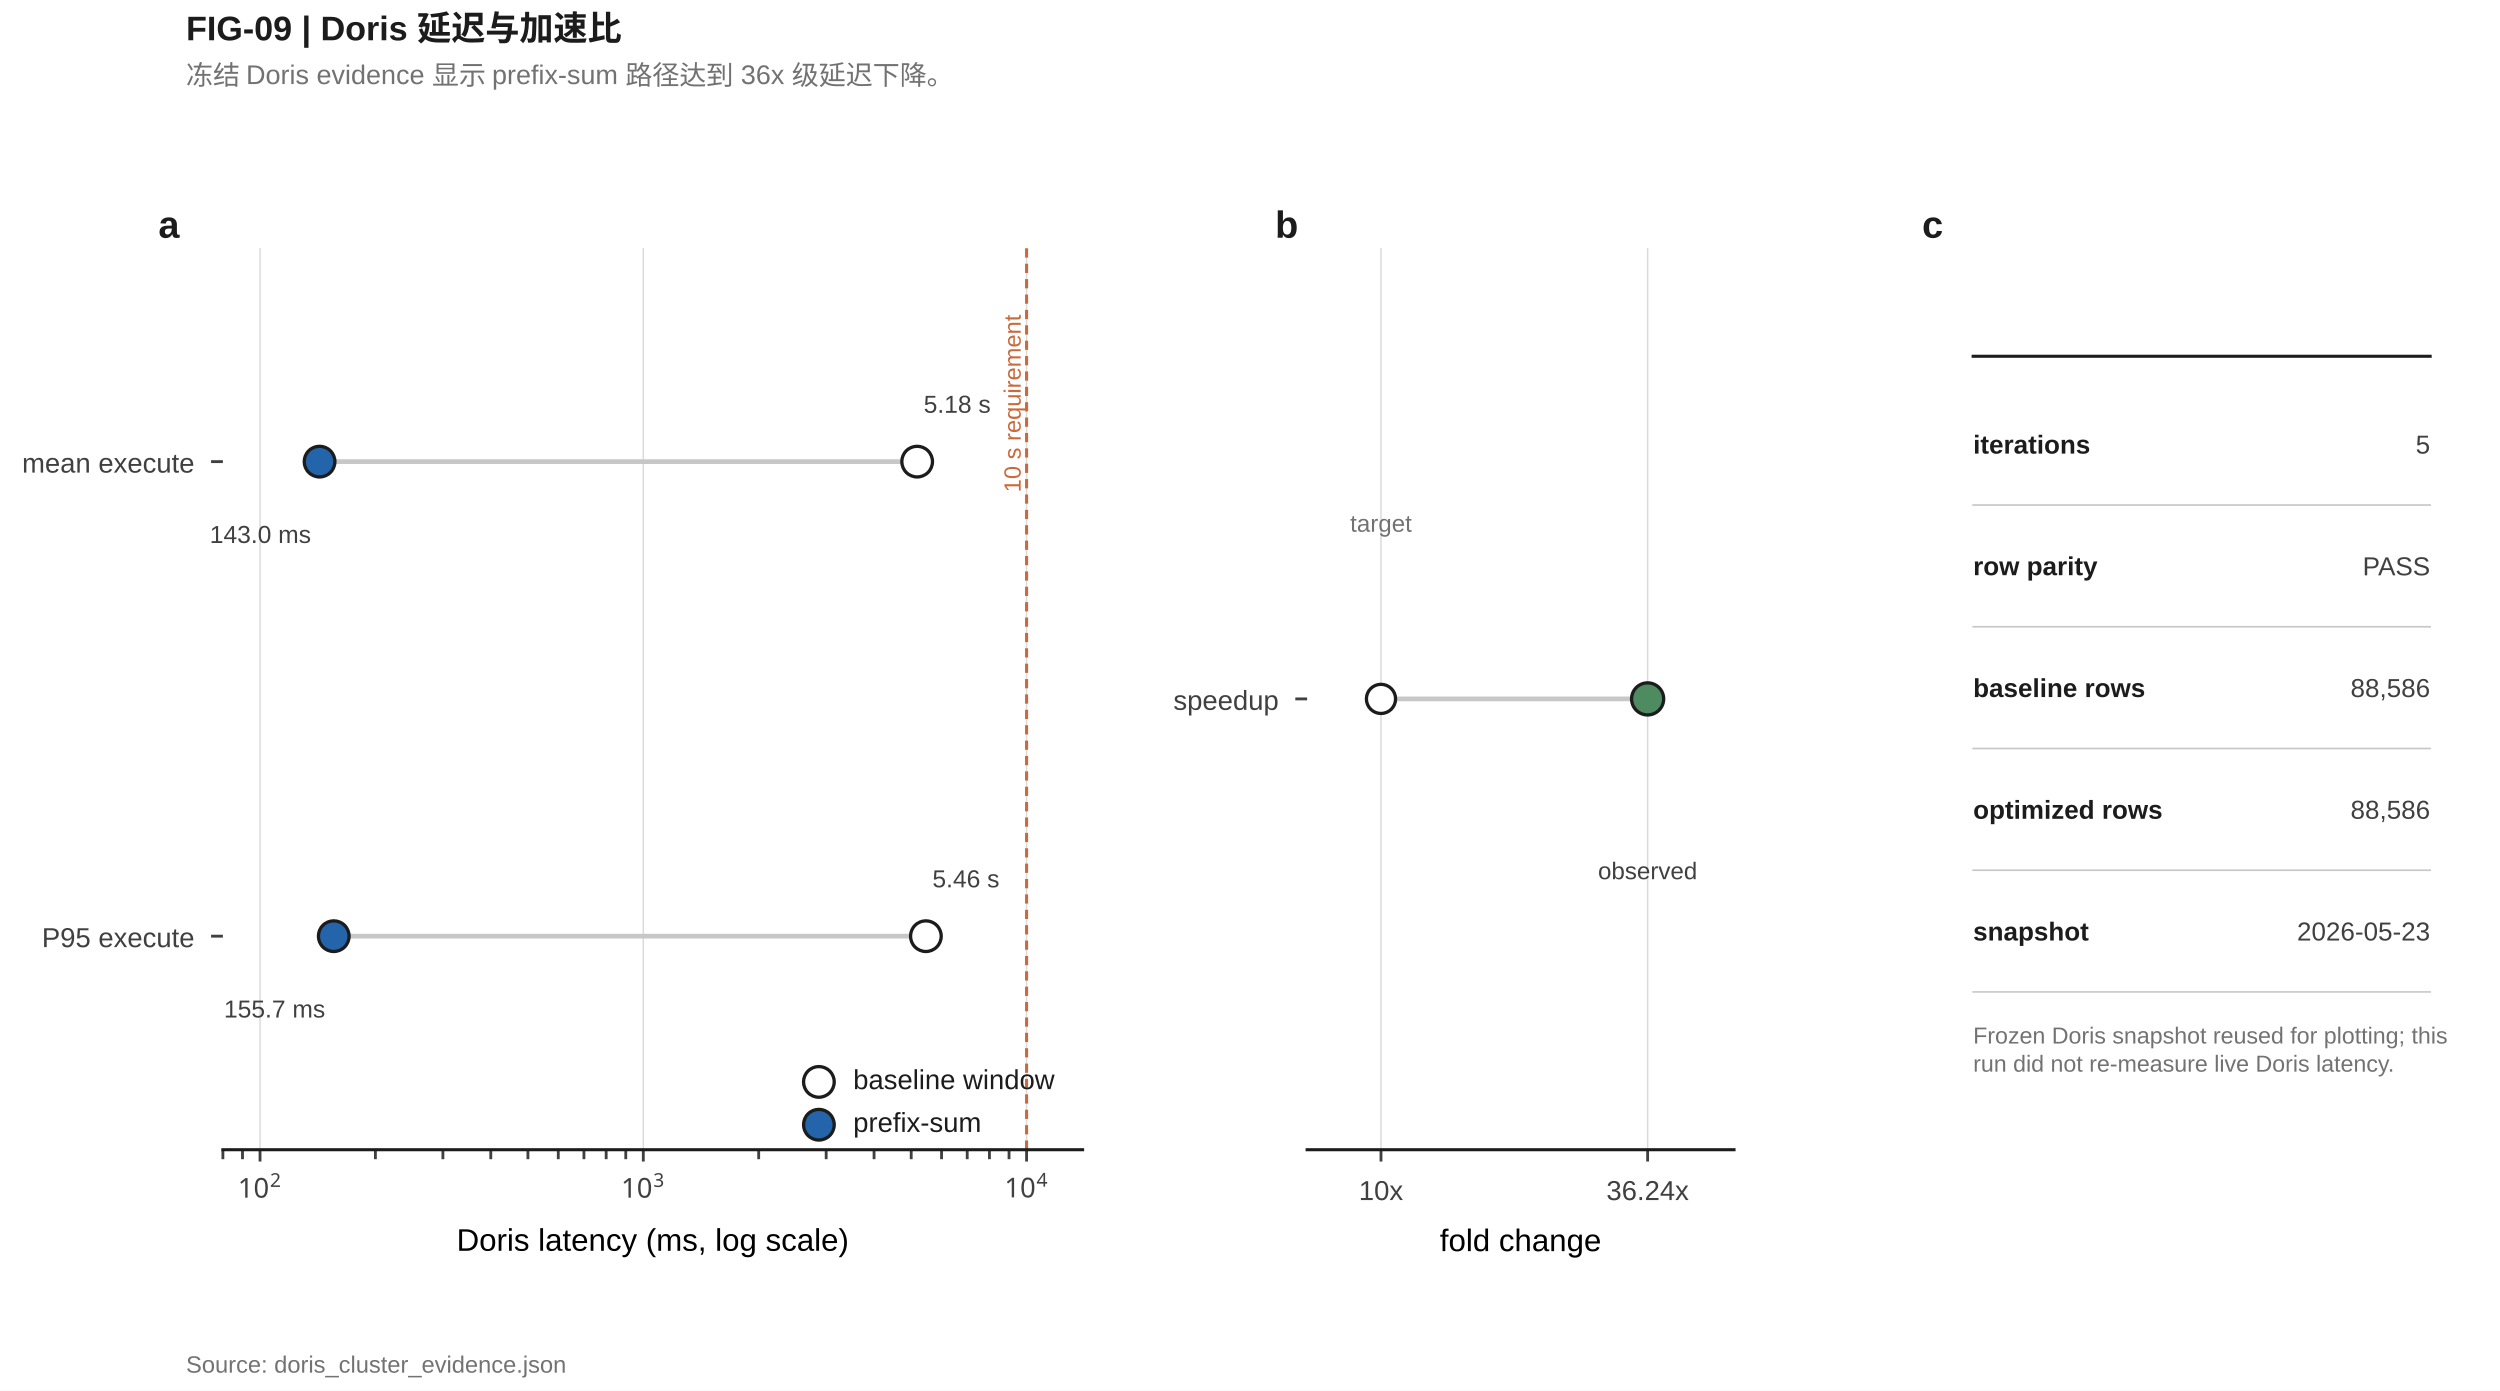
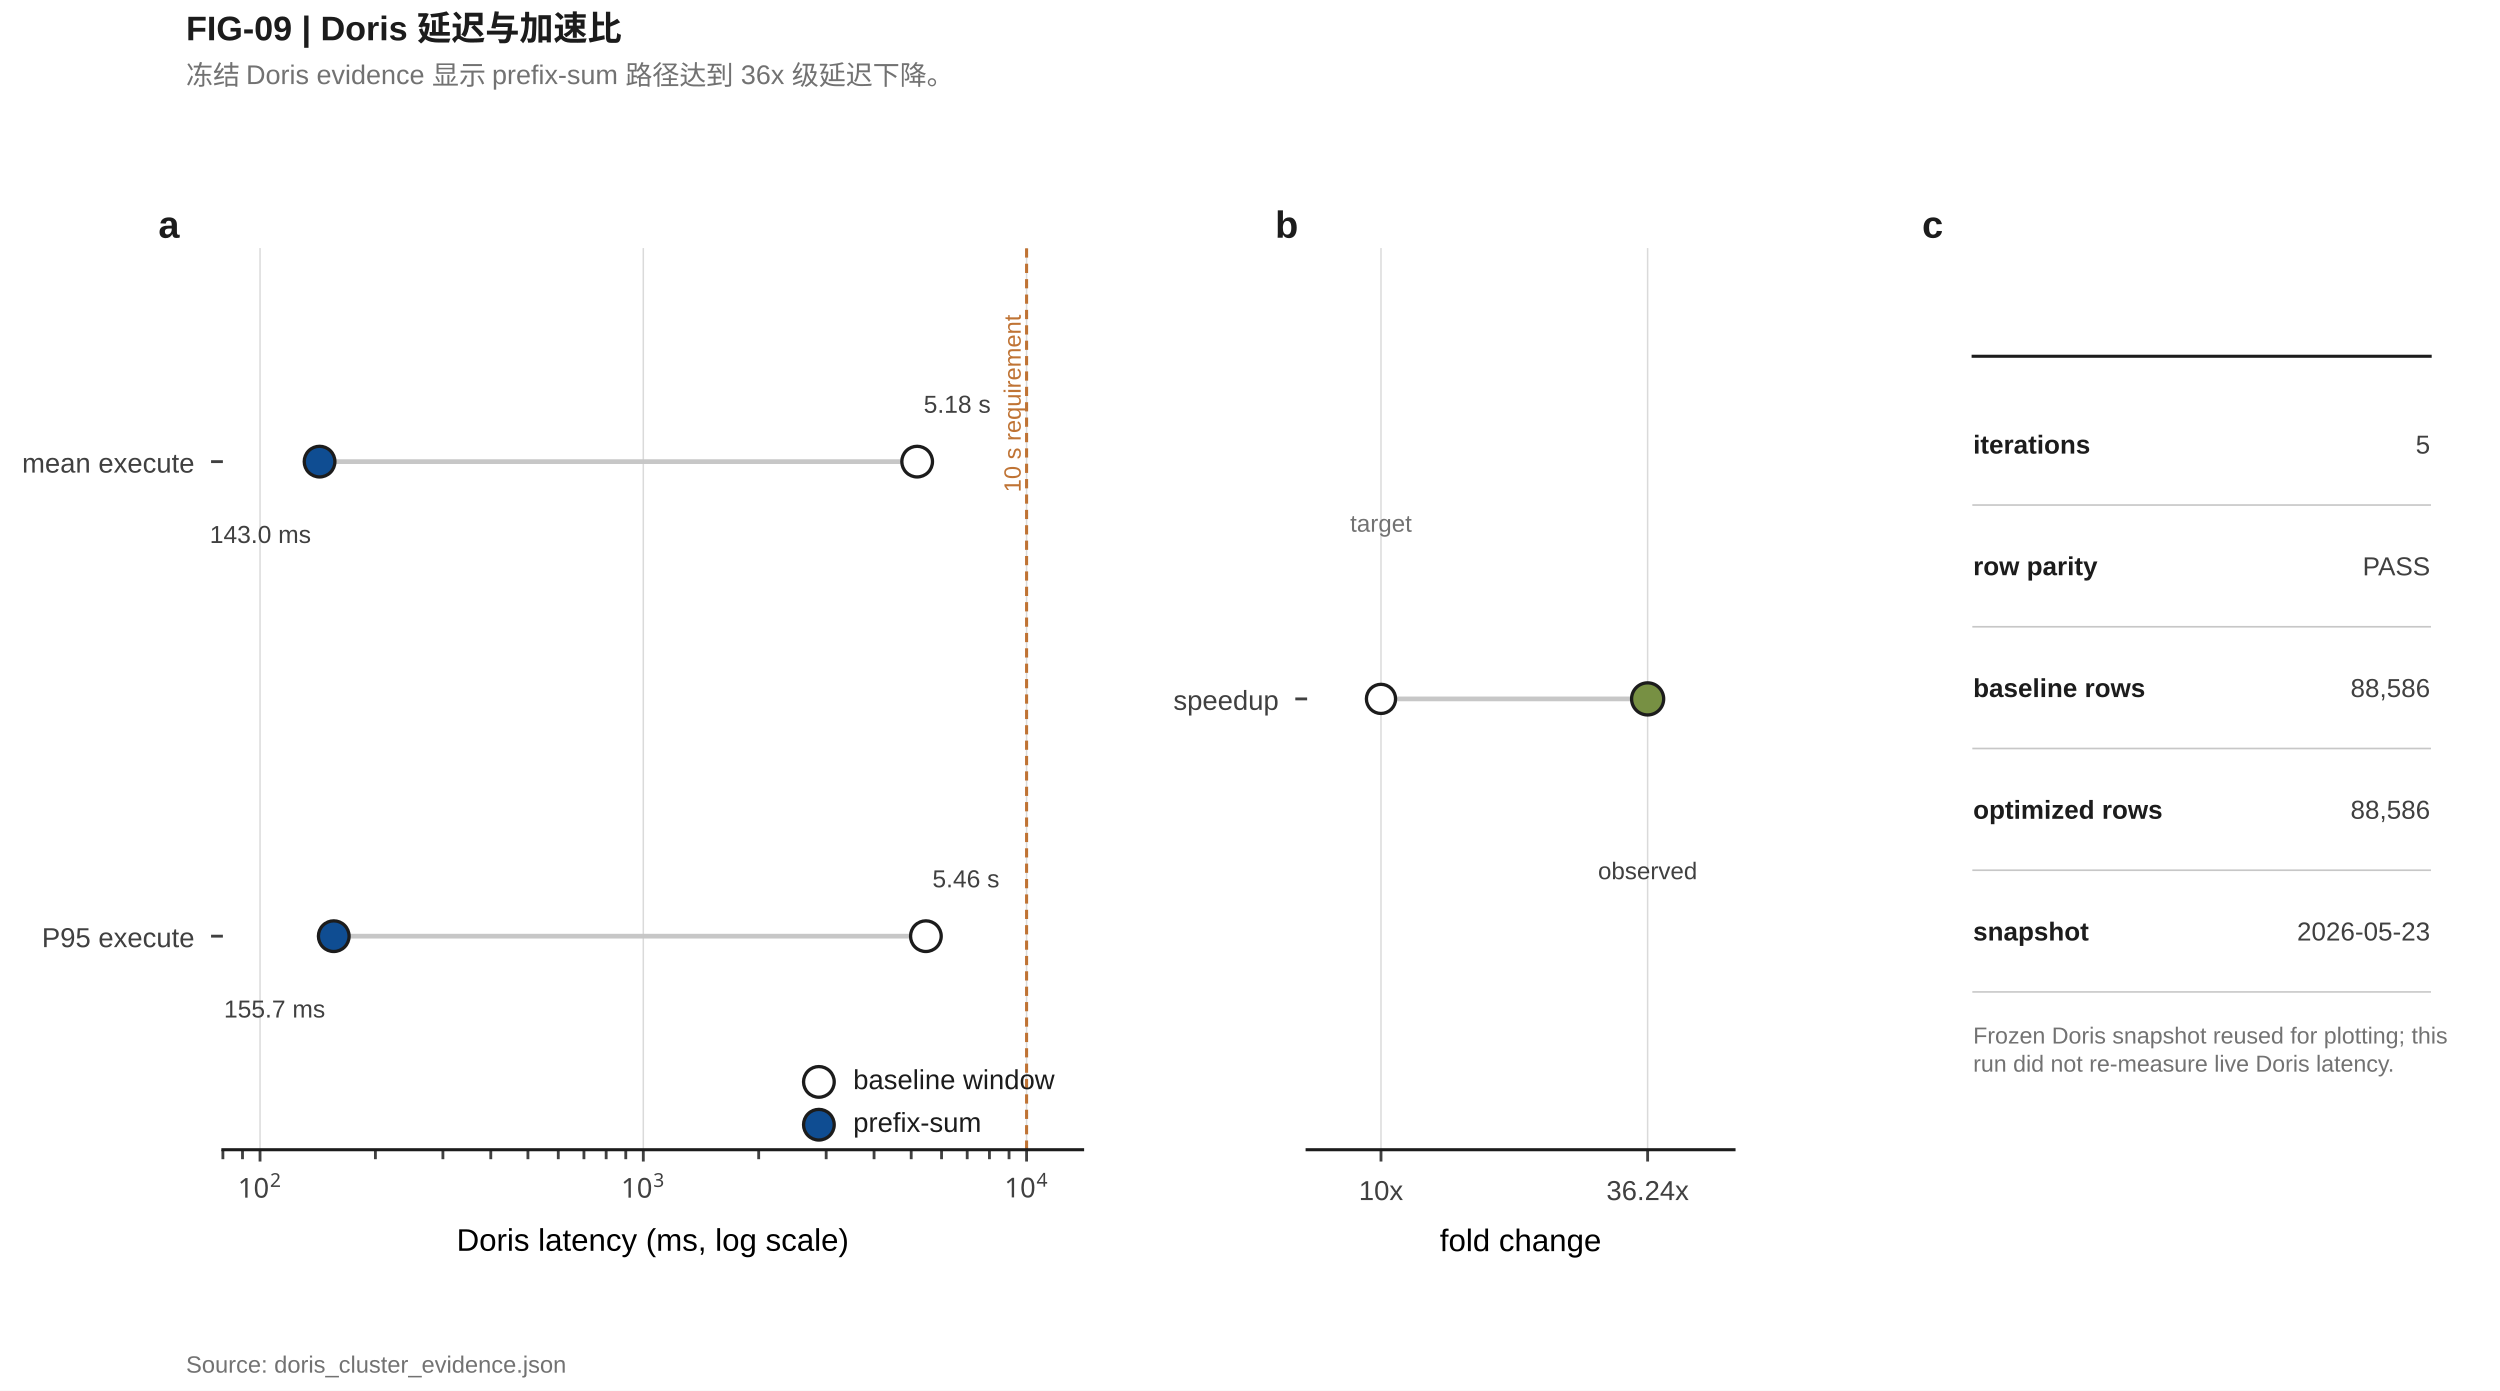
<svg xmlns="http://www.w3.org/2000/svg" xmlns:xlink="http://www.w3.org/1999/xlink" width="528.233pt" height="293.832pt" viewBox="0 0 528.233 293.832" version="1.1">
  <defs>
    <style type="text/css">*{stroke-linejoin: round; stroke-linecap: butt}</style>
  </defs>
  <g id="figure_1">
    <g id="patch_1">
      <path d="M 0 293.832  L 528.233 293.832  L 528.233 0  L 0 0  z " style="fill: #ffffff" />
    </g>
    <g id="axes_1">
      <g id="patch_2">
        <path d="M 47.095 242.928  L 228.743 242.928  L 228.743 52.416  L 47.095 52.416  z " style="fill: #ffffff" />
      </g>
      <g id="LineCollection_1">
-         <path d="M 67.521 97.537  L 193.788 97.537  " clip-path="url(#p67b807b196)" style="fill: none; stroke: #c7c7c7" />
+         <path d="M 67.521 97.537  L 193.788 97.537  " clip-path="url(#p9f4b81f070)" style="fill: none; stroke: #c7c7c7" />
      </g>
      <g id="LineCollection_2">
-         <path d="M 70.519 197.807  L 195.632 197.807  " clip-path="url(#p67b807b196)" style="fill: none; stroke: #c7c7c7" />
+         <path d="M 70.519 197.807  L 195.632 197.807  " clip-path="url(#p9f4b81f070)" style="fill: none; stroke: #c7c7c7" />
      </g>
      <g id="PathCollection_1" />
      <g id="PathCollection_2" />
      <g id="matplotlib.axis_1">
        <g id="xtick_1">
          <g id="line2d_1">
-             <path d="M 54.943 242.928  L 54.943 52.416  " clip-path="url(#p67b807b196)" style="fill: none; stroke: #c7c7c7; stroke-opacity: 0.65; stroke-width: 0.32; stroke-linecap: square" />
+             <path d="M 54.943 242.928  L 54.943 52.416  " clip-path="url(#p9f4b81f070)" style="fill: none; stroke: #c7c7c7; stroke-opacity: 0.65; stroke-width: 0.32; stroke-linecap: square" />
          </g>
          <g id="line2d_2">
            <defs>
-               <path id="m8172e6f075" d="M 0 0  L 0 2.5  " style="stroke: #404040; stroke-width: 0.6" />
+               <path id="m5d8027f5f6" d="M 0 0  L 0 2.5  " style="stroke: #404040; stroke-width: 0.6" />
            </defs>
            <g>
-               <use xlink:href="#m8172e6f075" x="54.943" y="242.928" style="fill: #404040; stroke: #404040; stroke-width: 0.6" />
+               <use xlink:href="#m5d8027f5f6" x="54.943" y="242.928" style="fill: #404040; stroke: #404040; stroke-width: 0.6" />
            </g>
          </g>
          <g id="text_1">
            <g style="fill: #404040" transform="translate(50.24547 253.5644)">
              <text>
                <tspan style="font: 5.8px 'Microsoft YaHei'" x="0 3.372" y="-0.509">10</tspan>
                <tspan style="font: 4.06px 'Microsoft YaHei'" x="6.8" y="-2.773">2</tspan>
              </text>
            </g>
          </g>
        </g>
        <g id="xtick_2">
          <g id="line2d_3">
-             <path d="M 135.926 242.928  L 135.926 52.416  " clip-path="url(#p67b807b196)" style="fill: none; stroke: #c7c7c7; stroke-opacity: 0.65; stroke-width: 0.32; stroke-linecap: square" />
+             <path d="M 135.926 242.928  L 135.926 52.416  " clip-path="url(#p9f4b81f070)" style="fill: none; stroke: #c7c7c7; stroke-opacity: 0.65; stroke-width: 0.32; stroke-linecap: square" />
          </g>
          <g id="line2d_4">
            <g>
-               <use xlink:href="#m8172e6f075" x="135.926" y="242.928" style="fill: #404040; stroke: #404040; stroke-width: 0.6" />
+               <use xlink:href="#m5d8027f5f6" x="135.926" y="242.928" style="fill: #404040; stroke: #404040; stroke-width: 0.6" />
            </g>
          </g>
          <g id="text_2">
            <g style="fill: #404040" transform="translate(131.2281 253.5644)">
              <text>
                <tspan style="font: 5.8px 'Microsoft YaHei'" x="0 3.372" y="-0.509">10</tspan>
                <tspan style="font: 4.06px 'Microsoft YaHei'" x="6.8" y="-2.773">3</tspan>
              </text>
            </g>
          </g>
        </g>
        <g id="xtick_3">
          <g id="line2d_5">
-             <path d="M 216.909 242.928  L 216.909 52.416  " clip-path="url(#p67b807b196)" style="fill: none; stroke: #c7c7c7; stroke-opacity: 0.65; stroke-width: 0.32; stroke-linecap: square" />
+             <path d="M 216.909 242.928  L 216.909 52.416  " clip-path="url(#p9f4b81f070)" style="fill: none; stroke: #c7c7c7; stroke-opacity: 0.65; stroke-width: 0.32; stroke-linecap: square" />
          </g>
          <g id="line2d_6">
            <g>
-               <use xlink:href="#m8172e6f075" x="216.909" y="242.928" style="fill: #404040; stroke: #404040; stroke-width: 0.6" />
+               <use xlink:href="#m5d8027f5f6" x="216.909" y="242.928" style="fill: #404040; stroke: #404040; stroke-width: 0.6" />
            </g>
          </g>
          <g id="text_3">
            <g style="fill: #404040" transform="translate(212.2108 253.5644)">
              <text>
                <tspan style="font: 5.8px 'Microsoft YaHei'" x="0 3.372" y="-0.564">10</tspan>
                <tspan style="font: 4.06px 'Microsoft YaHei'" x="6.8" y="-2.828">4</tspan>
              </text>
            </g>
          </g>
        </g>
        <g id="xtick_4">
          <g id="line2d_7">
            <defs>
-               <path id="m4896b3c592" d="M 0 0  L 0 2  " style="stroke: #404040; stroke-width: 0.6" />
+               <path id="m549299ffe9" d="M 0 0  L 0 2  " style="stroke: #404040; stroke-width: 0.6" />
            </defs>
            <g>
-               <use xlink:href="#m4896b3c592" x="47.095" y="242.928" style="fill: #404040; stroke: #404040; stroke-width: 0.6" />
+               <use xlink:href="#m549299ffe9" x="47.095" y="242.928" style="fill: #404040; stroke: #404040; stroke-width: 0.6" />
            </g>
          </g>
        </g>
        <g id="xtick_5">
          <g id="line2d_8">
            <g>
-               <use xlink:href="#m4896b3c592" x="51.238" y="242.928" style="fill: #404040; stroke: #404040; stroke-width: 0.6" />
+               <use xlink:href="#m549299ffe9" x="51.238" y="242.928" style="fill: #404040; stroke: #404040; stroke-width: 0.6" />
            </g>
          </g>
        </g>
        <g id="xtick_6">
          <g id="line2d_9">
            <g>
-               <use xlink:href="#m4896b3c592" x="79.322" y="242.928" style="fill: #404040; stroke: #404040; stroke-width: 0.6" />
+               <use xlink:href="#m549299ffe9" x="79.322" y="242.928" style="fill: #404040; stroke: #404040; stroke-width: 0.6" />
            </g>
          </g>
        </g>
        <g id="xtick_7">
          <g id="line2d_10">
            <g>
-               <use xlink:href="#m4896b3c592" x="93.582" y="242.928" style="fill: #404040; stroke: #404040; stroke-width: 0.6" />
+               <use xlink:href="#m549299ffe9" x="93.582" y="242.928" style="fill: #404040; stroke: #404040; stroke-width: 0.6" />
            </g>
          </g>
        </g>
        <g id="xtick_8">
          <g id="line2d_11">
            <g>
-               <use xlink:href="#m4896b3c592" x="103.7" y="242.928" style="fill: #404040; stroke: #404040; stroke-width: 0.6" />
+               <use xlink:href="#m549299ffe9" x="103.7" y="242.928" style="fill: #404040; stroke: #404040; stroke-width: 0.6" />
            </g>
          </g>
        </g>
        <g id="xtick_9">
          <g id="line2d_12">
            <g>
-               <use xlink:href="#m4896b3c592" x="111.548" y="242.928" style="fill: #404040; stroke: #404040; stroke-width: 0.6" />
+               <use xlink:href="#m549299ffe9" x="111.548" y="242.928" style="fill: #404040; stroke: #404040; stroke-width: 0.6" />
            </g>
          </g>
        </g>
        <g id="xtick_10">
          <g id="line2d_13">
            <g>
-               <use xlink:href="#m4896b3c592" x="117.96" y="242.928" style="fill: #404040; stroke: #404040; stroke-width: 0.6" />
+               <use xlink:href="#m549299ffe9" x="117.96" y="242.928" style="fill: #404040; stroke: #404040; stroke-width: 0.6" />
            </g>
          </g>
        </g>
        <g id="xtick_11">
          <g id="line2d_14">
            <g>
-               <use xlink:href="#m4896b3c592" x="123.382" y="242.928" style="fill: #404040; stroke: #404040; stroke-width: 0.6" />
+               <use xlink:href="#m549299ffe9" x="123.382" y="242.928" style="fill: #404040; stroke: #404040; stroke-width: 0.6" />
            </g>
          </g>
        </g>
        <g id="xtick_12">
          <g id="line2d_15">
            <g>
-               <use xlink:href="#m4896b3c592" x="128.078" y="242.928" style="fill: #404040; stroke: #404040; stroke-width: 0.6" />
+               <use xlink:href="#m549299ffe9" x="128.078" y="242.928" style="fill: #404040; stroke: #404040; stroke-width: 0.6" />
            </g>
          </g>
        </g>
        <g id="xtick_13">
          <g id="line2d_16">
            <g>
-               <use xlink:href="#m4896b3c592" x="132.221" y="242.928" style="fill: #404040; stroke: #404040; stroke-width: 0.6" />
+               <use xlink:href="#m549299ffe9" x="132.221" y="242.928" style="fill: #404040; stroke: #404040; stroke-width: 0.6" />
            </g>
          </g>
        </g>
        <g id="xtick_14">
          <g id="line2d_17">
            <g>
-               <use xlink:href="#m4896b3c592" x="160.304" y="242.928" style="fill: #404040; stroke: #404040; stroke-width: 0.6" />
+               <use xlink:href="#m549299ffe9" x="160.304" y="242.928" style="fill: #404040; stroke: #404040; stroke-width: 0.6" />
            </g>
          </g>
        </g>
        <g id="xtick_15">
          <g id="line2d_18">
            <g>
-               <use xlink:href="#m4896b3c592" x="174.565" y="242.928" style="fill: #404040; stroke: #404040; stroke-width: 0.6" />
+               <use xlink:href="#m549299ffe9" x="174.565" y="242.928" style="fill: #404040; stroke: #404040; stroke-width: 0.6" />
            </g>
          </g>
        </g>
        <g id="xtick_16">
          <g id="line2d_19">
            <g>
-               <use xlink:href="#m4896b3c592" x="184.683" y="242.928" style="fill: #404040; stroke: #404040; stroke-width: 0.6" />
+               <use xlink:href="#m549299ffe9" x="184.683" y="242.928" style="fill: #404040; stroke: #404040; stroke-width: 0.6" />
            </g>
          </g>
        </g>
        <g id="xtick_17">
          <g id="line2d_20">
            <g>
-               <use xlink:href="#m4896b3c592" x="192.531" y="242.928" style="fill: #404040; stroke: #404040; stroke-width: 0.6" />
+               <use xlink:href="#m549299ffe9" x="192.531" y="242.928" style="fill: #404040; stroke: #404040; stroke-width: 0.6" />
            </g>
          </g>
        </g>
        <g id="xtick_18">
          <g id="line2d_21">
            <g>
-               <use xlink:href="#m4896b3c592" x="198.943" y="242.928" style="fill: #404040; stroke: #404040; stroke-width: 0.6" />
+               <use xlink:href="#m549299ffe9" x="198.943" y="242.928" style="fill: #404040; stroke: #404040; stroke-width: 0.6" />
            </g>
          </g>
        </g>
        <g id="xtick_19">
          <g id="line2d_22">
            <g>
-               <use xlink:href="#m4896b3c592" x="204.364" y="242.928" style="fill: #404040; stroke: #404040; stroke-width: 0.6" />
+               <use xlink:href="#m549299ffe9" x="204.364" y="242.928" style="fill: #404040; stroke: #404040; stroke-width: 0.6" />
            </g>
          </g>
        </g>
        <g id="xtick_20">
          <g id="line2d_23">
            <g>
-               <use xlink:href="#m4896b3c592" x="209.061" y="242.928" style="fill: #404040; stroke: #404040; stroke-width: 0.6" />
+               <use xlink:href="#m549299ffe9" x="209.061" y="242.928" style="fill: #404040; stroke: #404040; stroke-width: 0.6" />
            </g>
          </g>
        </g>
        <g id="xtick_21">
          <g id="line2d_24">
            <g>
-               <use xlink:href="#m4896b3c592" x="213.203" y="242.928" style="fill: #404040; stroke: #404040; stroke-width: 0.6" />
+               <use xlink:href="#m549299ffe9" x="213.203" y="242.928" style="fill: #404040; stroke: #404040; stroke-width: 0.6" />
            </g>
          </g>
        </g>
        <g id="text_4">
          <text style="font: 6.6px 'Microsoft YaHei', 'Arial', 'Helvetica', 'DejaVu Sans', 'Liberation Sans', sans-serif; text-anchor: middle" x="137.919" y="264.282" transform="rotate(-0 137.919 264.2821)">Doris latency (ms, log scale)</text>
        </g>
      </g>
      <g id="matplotlib.axis_2">
        <g id="ytick_1">
          <g id="line2d_25">
            <defs>
-               <path id="me44a8dadc5" d="M 0 0  L -2.5 0  " style="stroke: #404040; stroke-width: 0.6" />
+               <path id="m7180a62100" d="M 0 0  L -2.5 0  " style="stroke: #404040; stroke-width: 0.6" />
            </defs>
            <g>
-               <use xlink:href="#me44a8dadc5" x="47.095" y="97.537" style="fill: #404040; stroke: #404040; stroke-width: 0.6" />
+               <use xlink:href="#m7180a62100" x="47.095" y="97.537" style="fill: #404040; stroke: #404040; stroke-width: 0.6" />
            </g>
          </g>
          <g id="text_5">
            <text style="fill: #404040; font: 5.8px 'Microsoft YaHei', 'Arial', 'Helvetica', 'DejaVu Sans', 'Liberation Sans', sans-serif; text-anchor: end" x="41.095" y="99.855" transform="rotate(-0 41.09544 99.85545)">mean execute</text>
          </g>
        </g>
        <g id="ytick_2">
          <g id="line2d_26">
            <g>
-               <use xlink:href="#me44a8dadc5" x="47.095" y="197.807" style="fill: #404040; stroke: #404040; stroke-width: 0.6" />
+               <use xlink:href="#m7180a62100" x="47.095" y="197.807" style="fill: #404040; stroke: #404040; stroke-width: 0.6" />
            </g>
          </g>
          <g id="text_6">
            <text style="fill: #404040; font: 5.8px 'Microsoft YaHei', 'Arial', 'Helvetica', 'DejaVu Sans', 'Liberation Sans', sans-serif; text-anchor: end" x="41.095" y="200.125" transform="rotate(-0 41.09544 200.1249)">P95 execute</text>
          </g>
        </g>
      </g>
      <g id="line2d_27">
-         <path d="M 216.909 242.928  L 216.909 52.416  " clip-path="url(#p67b807b196)" style="fill: none; stroke-dasharray: 1.95,1.3; stroke-dashoffset: 0; stroke: #c96a3c; stroke-width: 0.65" />
+         <path d="M 216.909 242.928  L 216.909 52.416  " clip-path="url(#p9f4b81f070)" style="fill: none; stroke-dasharray: 1.95,1.3; stroke-dashoffset: 0; stroke: #bf7334; stroke-width: 0.65" />
      </g>
      <g id="patch_3">
        <path d="M 47.095 242.928  L 228.743 242.928  " style="fill: none; stroke: #1c1c1c; stroke-width: 0.65; stroke-linejoin: miter; stroke-linecap: square" />
      </g>
      <g id="text_7">
        <text style="fill: #1c1c1c; font: 700 8px 'Microsoft YaHei', 'Arial', 'Helvetica', 'DejaVu Sans', 'Liberation Sans', sans-serif; text-anchor: start" x="33.472" y="50.238" transform="rotate(-0 33.4719 50.23796)">a</text>
      </g>
      <g id="PathCollection_3">
        <defs>
-           <path id="mc92595ddaa" d="M 0 3.24  C 0.859 3.24 1.684 2.899 2.291 2.291  C 2.899 1.684 3.24 0.859 3.24 0  C 3.24 -0.859 2.899 -1.684 2.291 -2.291  C 1.684 -2.899 0.859 -3.24 0 -3.24  C -0.859 -3.24 -1.684 -2.899 -2.291 -2.291  C -2.899 -1.684 -3.24 -0.859 -3.24 0  C -3.24 0.859 -2.899 1.684 -2.291 2.291  C -1.684 2.899 -0.859 3.24 0 3.24  z " style="stroke: #1c1c1c; stroke-width: 0.7" />
+           <path id="mc931a7b023" d="M 0 3.24  C 0.859 3.24 1.684 2.899 2.291 2.291  C 2.899 1.684 3.24 0.859 3.24 0  C 3.24 -0.859 2.899 -1.684 2.291 -2.291  C 1.684 -2.899 0.859 -3.24 0 -3.24  C -0.859 -3.24 -1.684 -2.899 -2.291 -2.291  C -2.899 -1.684 -3.24 -0.859 -3.24 0  C -3.24 0.859 -2.899 1.684 -2.291 2.291  C -1.684 2.899 -0.859 3.24 0 3.24  z " style="stroke: #1c1c1c; stroke-width: 0.7" />
        </defs>
-         <g clip-path="url(#p67b807b196)">
-           <use xlink:href="#mc92595ddaa" x="193.788" y="97.537" style="fill: #ffffff; stroke: #1c1c1c; stroke-width: 0.7" />
+         <g clip-path="url(#p9f4b81f070)">
+           <use xlink:href="#mc931a7b023" x="193.788" y="97.537" style="fill: #ffffff; stroke: #1c1c1c; stroke-width: 0.7" />
        </g>
      </g>
      <g id="PathCollection_4">
        <defs>
-           <path id="m713b544777" d="M 0 3.24  C 0.859 3.24 1.684 2.899 2.291 2.291  C 2.899 1.684 3.24 0.859 3.24 0  C 3.24 -0.859 2.899 -1.684 2.291 -2.291  C 1.684 -2.899 0.859 -3.24 0 -3.24  C -0.859 -3.24 -1.684 -2.899 -2.291 -2.291  C -2.899 -1.684 -3.24 -0.859 -3.24 0  C -3.24 0.859 -2.899 1.684 -2.291 2.291  C -1.684 2.899 -0.859 3.24 0 3.24  z " style="stroke: #1c1c1c; stroke-width: 0.7" />
+           <path id="m4e7344d637" d="M 0 3.24  C 0.859 3.24 1.684 2.899 2.291 2.291  C 2.899 1.684 3.24 0.859 3.24 0  C 3.24 -0.859 2.899 -1.684 2.291 -2.291  C 1.684 -2.899 0.859 -3.24 0 -3.24  C -0.859 -3.24 -1.684 -2.899 -2.291 -2.291  C -2.899 -1.684 -3.24 -0.859 -3.24 0  C -3.24 0.859 -2.899 1.684 -2.291 2.291  C -1.684 2.899 -0.859 3.24 0 3.24  z " style="stroke: #1c1c1c; stroke-width: 0.7" />
        </defs>
-         <g clip-path="url(#p67b807b196)">
-           <use xlink:href="#m713b544777" x="67.521" y="97.537" style="fill: #2364aa; stroke: #1c1c1c; stroke-width: 0.7" />
+         <g clip-path="url(#p9f4b81f070)">
+           <use xlink:href="#m4e7344d637" x="67.521" y="97.537" style="fill: #0f4d92; stroke: #1c1c1c; stroke-width: 0.7" />
        </g>
      </g>
      <g id="text_8">
        <text style="fill: #404040; font: 5.2px 'Microsoft YaHei', 'Arial', 'Helvetica', 'DejaVu Sans', 'Liberation Sans', sans-serif; text-anchor: start" x="195.168" y="87.22" transform="rotate(-0 195.1677 87.22032)">5.18 s</text>
      </g>
      <g id="text_9">
        <text style="fill: #404040; font: 5.2px 'Microsoft YaHei', 'Arial', 'Helvetica', 'DejaVu Sans', 'Liberation Sans', sans-serif; text-anchor: end" x="65.717" y="114.729" transform="rotate(-0 65.71728 114.729)">143.0 ms</text>
      </g>
      <g id="PathCollection_5">
-         <g clip-path="url(#p67b807b196)">
-           <use xlink:href="#mc92595ddaa" x="195.632" y="197.807" style="fill: #ffffff; stroke: #1c1c1c; stroke-width: 0.7" />
+         <g clip-path="url(#p9f4b81f070)">
+           <use xlink:href="#mc931a7b023" x="195.632" y="197.807" style="fill: #ffffff; stroke: #1c1c1c; stroke-width: 0.7" />
        </g>
      </g>
      <g id="PathCollection_6">
-         <g clip-path="url(#p67b807b196)">
-           <use xlink:href="#m713b544777" x="70.519" y="197.807" style="fill: #2364aa; stroke: #1c1c1c; stroke-width: 0.7" />
+         <g clip-path="url(#p9f4b81f070)">
+           <use xlink:href="#m4e7344d637" x="70.519" y="197.807" style="fill: #0f4d92; stroke: #1c1c1c; stroke-width: 0.7" />
        </g>
      </g>
      <g id="text_10">
        <text style="fill: #404040; font: 5.2px 'Microsoft YaHei', 'Arial', 'Helvetica', 'DejaVu Sans', 'Liberation Sans', sans-serif; text-anchor: start" x="197.012" y="187.49" transform="rotate(-0 197.0119 187.4898)">5.46 s</text>
      </g>
      <g id="text_11">
        <text style="fill: #404040; font: 5.2px 'Microsoft YaHei', 'Arial', 'Helvetica', 'DejaVu Sans', 'Liberation Sans', sans-serif; text-anchor: end" x="68.715" y="214.999" transform="rotate(-0 68.71503 214.9985)">155.7 ms</text>
      </g>
      <g id="text_12">
-         <text style="fill: #c96a3c; font: 5px 'Microsoft YaHei', 'Arial', 'Helvetica', 'DejaVu Sans', 'Liberation Sans', sans-serif" transform="translate(215.6658 104.0144) rotate(-90)">10 s requirement</text>
+         <text style="fill: #bf7334; font: 5px 'Microsoft YaHei', 'Arial', 'Helvetica', 'DejaVu Sans', 'Liberation Sans', sans-serif" transform="translate(215.6658 104.0144) rotate(-90)">10 s requirement</text>
      </g>
      <g id="legend_1">
        <g id="PathCollection_7">
          <g>
-             <use xlink:href="#mc92595ddaa" x="173.024" y="228.597" style="fill: #ffffff; stroke: #1c1c1c; stroke-width: 0.7" />
+             <use xlink:href="#mc931a7b023" x="173.024" y="228.597" style="fill: #ffffff; stroke: #1c1c1c; stroke-width: 0.7" />
          </g>
        </g>
        <g id="text_13">
          <text style="fill: #1c1c1c; font: 5.8px 'Microsoft YaHei', 'Arial', 'Helvetica', 'DejaVu Sans', 'Liberation Sans', sans-serif; text-anchor: start" x="180.274" y="230.12" transform="rotate(-0 180.2737 230.12)">baseline window</text>
        </g>
        <g id="PathCollection_8">
          <g>
-             <use xlink:href="#m713b544777" x="173.024" y="237.644" style="fill: #2364aa; stroke: #1c1c1c; stroke-width: 0.7" />
+             <use xlink:href="#m4e7344d637" x="173.024" y="237.644" style="fill: #0f4d92; stroke: #1c1c1c; stroke-width: 0.7" />
          </g>
        </g>
        <g id="text_14">
          <text style="fill: #1c1c1c; font: 5.8px 'Microsoft YaHei', 'Arial', 'Helvetica', 'DejaVu Sans', 'Liberation Sans', sans-serif; text-anchor: start" x="180.274" y="239.166" transform="rotate(-0 180.2737 239.1662)">prefix-sum</text>
        </g>
      </g>
    </g>
    <g id="axes_2">
      <g id="patch_4">
        <path d="M 276.188 242.928  L 366.385 242.928  L 366.385 52.416  L 276.188 52.416  z " style="fill: #ffffff" />
      </g>
      <g id="matplotlib.axis_3">
        <g id="xtick_22">
          <g id="line2d_28">
-             <path d="M 291.794 242.928  L 291.794 52.416  " clip-path="url(#p48f1566ae4)" style="fill: none; stroke: #c7c7c7; stroke-opacity: 0.65; stroke-width: 0.32; stroke-linecap: square" />
+             <path d="M 291.794 242.928  L 291.794 52.416  " clip-path="url(#pbd885fbb25)" style="fill: none; stroke: #c7c7c7; stroke-opacity: 0.65; stroke-width: 0.32; stroke-linecap: square" />
          </g>
          <g id="line2d_29">
            <g>
-               <use xlink:href="#m8172e6f075" x="291.794" y="242.928" style="fill: #404040; stroke: #404040; stroke-width: 0.6" />
+               <use xlink:href="#m5d8027f5f6" x="291.794" y="242.928" style="fill: #404040; stroke: #404040; stroke-width: 0.6" />
            </g>
          </g>
          <g id="text_15">
            <text style="fill: #404040; font: 5.8px 'Microsoft YaHei', 'Arial', 'Helvetica', 'DejaVu Sans', 'Liberation Sans', sans-serif; text-anchor: middle" x="291.794" y="253.564" transform="rotate(-0 291.7943 253.5644)">10x</text>
          </g>
        </g>
        <g id="xtick_23">
          <g id="line2d_30">
-             <path d="M 348.132 242.928  L 348.132 52.416  " clip-path="url(#p48f1566ae4)" style="fill: none; stroke: #c7c7c7; stroke-opacity: 0.65; stroke-width: 0.32; stroke-linecap: square" />
+             <path d="M 348.132 242.928  L 348.132 52.416  " clip-path="url(#pbd885fbb25)" style="fill: none; stroke: #c7c7c7; stroke-opacity: 0.65; stroke-width: 0.32; stroke-linecap: square" />
          </g>
          <g id="line2d_31">
            <g>
-               <use xlink:href="#m8172e6f075" x="348.132" y="242.928" style="fill: #404040; stroke: #404040; stroke-width: 0.6" />
+               <use xlink:href="#m5d8027f5f6" x="348.132" y="242.928" style="fill: #404040; stroke: #404040; stroke-width: 0.6" />
            </g>
          </g>
          <g id="text_16">
            <text style="fill: #404040; font: 5.8px 'Microsoft YaHei', 'Arial', 'Helvetica', 'DejaVu Sans', 'Liberation Sans', sans-serif; text-anchor: middle" x="348.132" y="253.564" transform="rotate(-0 348.1319 253.5644)">36.24x</text>
          </g>
        </g>
        <g id="text_17">
          <text style="font: 6.6px 'Microsoft YaHei', 'Arial', 'Helvetica', 'DejaVu Sans', 'Liberation Sans', sans-serif; text-anchor: middle" x="321.287" y="264.359" transform="rotate(-0 321.2866 264.3594)">fold change</text>
        </g>
      </g>
      <g id="matplotlib.axis_4">
        <g id="ytick_3">
          <g id="line2d_32">
            <g>
-               <use xlink:href="#me44a8dadc5" x="276.188" y="147.672" style="fill: #404040; stroke: #404040; stroke-width: 0.6" />
+               <use xlink:href="#m7180a62100" x="276.188" y="147.672" style="fill: #404040; stroke: #404040; stroke-width: 0.6" />
            </g>
          </g>
          <g id="text_18">
            <text style="fill: #404040; font: 5.8px 'Microsoft YaHei', 'Arial', 'Helvetica', 'DejaVu Sans', 'Liberation Sans', sans-serif; text-anchor: end" x="270.188" y="149.99" transform="rotate(-0 270.188 149.9902)">speedup</text>
          </g>
        </g>
      </g>
      <g id="LineCollection_3">
-         <path d="M 291.794 147.672  L 348.132 147.672  " clip-path="url(#p48f1566ae4)" style="fill: none; stroke: #c7c7c7" />
+         <path d="M 291.794 147.672  L 348.132 147.672  " clip-path="url(#pbd885fbb25)" style="fill: none; stroke: #c7c7c7" />
      </g>
      <g id="patch_5">
        <path d="M 276.188 242.928  L 366.385 242.928  " style="fill: none; stroke: #1c1c1c; stroke-width: 0.65; stroke-linejoin: miter; stroke-linecap: square" />
      </g>
      <g id="text_19">
        <text style="fill: #1c1c1c; font: 700 8px 'Microsoft YaHei', 'Arial', 'Helvetica', 'DejaVu Sans', 'Liberation Sans', sans-serif; text-anchor: start" x="269.423" y="50.238" transform="rotate(-0 269.4232 50.23796)">b</text>
      </g>
      <g id="PathCollection_9">
        <defs>
-           <path id="m0bd7249b03" d="M 0 3.082  C 0.817 3.082 1.601 2.757 2.179 2.179  C 2.757 1.601 3.082 0.817 3.082 0  C 3.082 -0.817 2.757 -1.601 2.179 -2.179  C 1.601 -2.757 0.817 -3.082 0 -3.082  C -0.817 -3.082 -1.601 -2.757 -2.179 -2.179  C -2.757 -1.601 -3.082 -0.817 -3.082 0  C -3.082 0.817 -2.757 1.601 -2.179 2.179  C -1.601 2.757 -0.817 3.082 0 3.082  z " style="stroke: #1c1c1c; stroke-width: 0.7" />
+           <path id="m932f437acb" d="M 0 3.082  C 0.817 3.082 1.601 2.757 2.179 2.179  C 2.757 1.601 3.082 0.817 3.082 0  C 3.082 -0.817 2.757 -1.601 2.179 -2.179  C 1.601 -2.757 0.817 -3.082 0 -3.082  C -0.817 -3.082 -1.601 -2.757 -2.179 -2.179  C -2.757 -1.601 -3.082 -0.817 -3.082 0  C -3.082 0.817 -2.757 1.601 -2.179 2.179  C -1.601 2.757 -0.817 3.082 0 3.082  z " style="stroke: #1c1c1c; stroke-width: 0.7" />
        </defs>
-         <g clip-path="url(#p48f1566ae4)">
-           <use xlink:href="#m0bd7249b03" x="291.794" y="147.672" style="fill: #ffffff; stroke: #1c1c1c; stroke-width: 0.7" />
+         <g clip-path="url(#pbd885fbb25)">
+           <use xlink:href="#m932f437acb" x="291.794" y="147.672" style="fill: #ffffff; stroke: #1c1c1c; stroke-width: 0.7" />
        </g>
      </g>
      <g id="PathCollection_10">
        <defs>
-           <path id="md23dd1d02b" d="M 0 3.391  C 0.899 3.391 1.762 3.034 2.398 2.398  C 3.034 1.762 3.391 0.899 3.391 0  C 3.391 -0.899 3.034 -1.762 2.398 -2.398  C 1.762 -3.034 0.899 -3.391 0 -3.391  C -0.899 -3.391 -1.762 -3.034 -2.398 -2.398  C -3.034 -1.762 -3.391 -0.899 -3.391 0  C -3.391 0.899 -3.034 1.762 -2.398 2.398  C -1.762 3.034 -0.899 3.391 0 3.391  z " style="stroke: #1c1c1c; stroke-width: 0.7" />
+           <path id="m85f7c6160b" d="M 0 3.391  C 0.899 3.391 1.762 3.034 2.398 2.398  C 3.034 1.762 3.391 0.899 3.391 0  C 3.391 -0.899 3.034 -1.762 2.398 -2.398  C 1.762 -3.034 0.899 -3.391 0 -3.391  C -0.899 -3.391 -1.762 -3.034 -2.398 -2.398  C -3.034 -1.762 -3.391 -0.899 -3.391 0  C -3.391 0.899 -3.034 1.762 -2.398 2.398  C -1.762 3.034 -0.899 3.391 0 3.391  z " style="stroke: #1c1c1c; stroke-width: 0.7" />
        </defs>
-         <g clip-path="url(#p48f1566ae4)">
-           <use xlink:href="#md23dd1d02b" x="348.132" y="147.672" style="fill: #4e8b61; stroke: #1c1c1c; stroke-width: 0.7" />
+         <g clip-path="url(#pbd885fbb25)">
+           <use xlink:href="#m85f7c6160b" x="348.132" y="147.672" style="fill: #779043; stroke: #1c1c1c; stroke-width: 0.7" />
        </g>
      </g>
      <g id="text_20">
        <text style="fill: #727272; font: 5.1px 'Microsoft YaHei', 'Arial', 'Helvetica', 'DejaVu Sans', 'Liberation Sans', sans-serif; text-anchor: middle" x="291.794" y="112.355" transform="rotate(-0 291.7943 112.3547)">target</text>
      </g>
      <g id="text_21">
        <text style="fill: #404040; font: 5.1px 'Microsoft YaHei', 'Arial', 'Helvetica', 'DejaVu Sans', 'Liberation Sans', sans-serif; text-anchor: middle" x="348.132" y="185.769" transform="rotate(-0 348.1319 185.7688)">observed</text>
      </g>
    </g>
    <g id="axes_3">
      <g id="line2d_33">
-         <path d="M 416.912 75.277  L 513.474 75.277  " clip-path="url(#pc0f0920963)" style="fill: none; stroke: #1c1c1c; stroke-width: 0.65; stroke-linecap: square" />
+         <path d="M 416.912 75.277  L 513.474 75.277  " clip-path="url(#p8b89aba12a)" style="fill: none; stroke: #1c1c1c; stroke-width: 0.65; stroke-linecap: square" />
      </g>
      <g id="line2d_34">
-         <path d="M 416.912 106.712  L 513.474 106.712  " clip-path="url(#pc0f0920963)" style="fill: none; stroke: #c7c7c7; stroke-width: 0.35; stroke-linecap: square" />
+         <path d="M 416.912 106.712  L 513.474 106.712  " clip-path="url(#p8b89aba12a)" style="fill: none; stroke: #c7c7c7; stroke-width: 0.35; stroke-linecap: square" />
      </g>
      <g id="line2d_35">
-         <path d="M 416.912 132.431  L 513.474 132.431  " clip-path="url(#pc0f0920963)" style="fill: none; stroke: #c7c7c7; stroke-width: 0.35; stroke-linecap: square" />
+         <path d="M 416.912 132.431  L 513.474 132.431  " clip-path="url(#p8b89aba12a)" style="fill: none; stroke: #c7c7c7; stroke-width: 0.35; stroke-linecap: square" />
      </g>
      <g id="line2d_36">
-         <path d="M 416.912 158.15  L 513.474 158.15  " clip-path="url(#pc0f0920963)" style="fill: none; stroke: #c7c7c7; stroke-width: 0.35; stroke-linecap: square" />
+         <path d="M 416.912 158.15  L 513.474 158.15  " clip-path="url(#p8b89aba12a)" style="fill: none; stroke: #c7c7c7; stroke-width: 0.35; stroke-linecap: square" />
      </g>
      <g id="line2d_37">
-         <path d="M 416.912 183.869  L 513.474 183.869  " clip-path="url(#pc0f0920963)" style="fill: none; stroke: #c7c7c7; stroke-width: 0.35; stroke-linecap: square" />
+         <path d="M 416.912 183.869  L 513.474 183.869  " clip-path="url(#p8b89aba12a)" style="fill: none; stroke: #c7c7c7; stroke-width: 0.35; stroke-linecap: square" />
      </g>
      <g id="line2d_38">
-         <path d="M 416.912 209.588  L 513.474 209.588  " clip-path="url(#pc0f0920963)" style="fill: none; stroke: #c7c7c7; stroke-width: 0.35; stroke-linecap: square" />
+         <path d="M 416.912 209.588  L 513.474 209.588  " clip-path="url(#p8b89aba12a)" style="fill: none; stroke: #c7c7c7; stroke-width: 0.35; stroke-linecap: square" />
      </g>
      <g id="text_22">
        <text style="fill: #1c1c1c; font: 700 8px 'Microsoft YaHei', 'Arial', 'Helvetica', 'DejaVu Sans', 'Liberation Sans', sans-serif; text-anchor: start" x="406.126" y="50.238" transform="rotate(-0 406.1263 50.23796)">c</text>
      </g>
      <g id="text_23">
        <text style="fill: #1c1c1c; font: 700 5.5px 'Microsoft YaHei', 'Arial', 'Helvetica', 'DejaVu Sans', 'Liberation Sans', sans-serif; text-anchor: start" x="416.912" y="95.843" transform="rotate(-0 416.9124 95.84329)">iterations</text>
      </g>
      <g id="text_24">
        <text style="fill: #404040; font: 5.5px 'Microsoft YaHei', 'Arial', 'Helvetica', 'DejaVu Sans', 'Liberation Sans', sans-serif; text-anchor: end" x="513.474" y="95.843" transform="rotate(-0 513.4735 95.84329)">5</text>
      </g>
      <g id="text_25">
        <text style="fill: #1c1c1c; font: 700 5.5px 'Microsoft YaHei', 'Arial', 'Helvetica', 'DejaVu Sans', 'Liberation Sans', sans-serif; text-anchor: start" x="416.912" y="121.54" transform="rotate(-0 416.9124 121.5396)">row parity</text>
      </g>
      <g id="text_26">
        <text style="fill: #404040; font: 5.5px 'Microsoft YaHei', 'Arial', 'Helvetica', 'DejaVu Sans', 'Liberation Sans', sans-serif; text-anchor: end" x="513.474" y="121.562" transform="rotate(-0 513.4735 121.5624)">PASS</text>
      </g>
      <g id="text_27">
        <text style="fill: #1c1c1c; font: 700 5.5px 'Microsoft YaHei', 'Arial', 'Helvetica', 'DejaVu Sans', 'Liberation Sans', sans-serif; text-anchor: start" x="416.912" y="147.282" transform="rotate(-0 416.9124 147.2815)">baseline rows</text>
      </g>
      <g id="text_28">
        <text style="fill: #404040; font: 5.5px 'Microsoft YaHei', 'Arial', 'Helvetica', 'DejaVu Sans', 'Liberation Sans', sans-serif; text-anchor: end" x="513.474" y="147.282" transform="rotate(-0 513.4735 147.2815)">88,586</text>
      </g>
      <g id="text_29">
        <text style="fill: #1c1c1c; font: 700 5.5px 'Microsoft YaHei', 'Arial', 'Helvetica', 'DejaVu Sans', 'Liberation Sans', sans-serif; text-anchor: start" x="416.912" y="173.001" transform="rotate(-0 416.9124 173.0006)">optimized rows</text>
      </g>
      <g id="text_30">
        <text style="fill: #404040; font: 5.5px 'Microsoft YaHei', 'Arial', 'Helvetica', 'DejaVu Sans', 'Liberation Sans', sans-serif; text-anchor: end" x="513.474" y="173.001" transform="rotate(-0 513.4735 173.0006)">88,586</text>
      </g>
      <g id="text_31">
        <text style="fill: #1c1c1c; font: 700 5.5px 'Microsoft YaHei', 'Arial', 'Helvetica', 'DejaVu Sans', 'Liberation Sans', sans-serif; text-anchor: start" x="416.912" y="198.72" transform="rotate(-0 416.9124 198.7198)">snapshot</text>
      </g>
      <g id="text_32">
        <text style="fill: #404040; font: 5.5px 'Microsoft YaHei', 'Arial', 'Helvetica', 'DejaVu Sans', 'Liberation Sans', sans-serif; text-anchor: end" x="513.474" y="198.72" transform="rotate(-0 513.4735 198.7198)">2026-05-23</text>
      </g>
      <g id="text_33">
        <text style="fill: #727272; font: 4.9px 'Microsoft YaHei', 'Arial', 'Helvetica', 'DejaVu Sans', 'Liberation Sans', sans-serif" transform="translate(416.9124 220.4938)">Frozen Doris snapshot reused for plotting; this</text>
        <text style="fill: #727272; font: 4.9px 'Microsoft YaHei', 'Arial', 'Helvetica', 'DejaVu Sans', 'Liberation Sans', sans-serif" transform="translate(416.9124 226.4406)">run did not re-measure live Doris latency.</text>
      </g>
    </g>
    <g id="text_34">
      <text style="fill: #1c1c1c; font: 700 7.2px 'Microsoft YaHei', 'Arial', 'Helvetica', 'DejaVu Sans', 'Liberation Sans', sans-serif; text-anchor: start" x="39.314" y="8.507" transform="rotate(-0 39.31433 8.50725)">FIG-09 | Doris 延迟与加速比</text>
    </g>
    <g id="text_35">
      <text style="fill: #727272; font: 5.7px 'Microsoft YaHei', 'Arial', 'Helvetica', 'DejaVu Sans', 'Liberation Sans', sans-serif; text-anchor: start" x="39.314" y="17.905" transform="rotate(-0 39.31433 17.90536)">冻结 Doris evidence 显示 prefix-sum 路径达到 36x 级延迟下降。</text>
    </g>
    <g id="text_36">
      <text style="fill: #727272; font: 5px 'Microsoft YaHei', 'Arial', 'Helvetica', 'DejaVu Sans', 'Liberation Sans', sans-serif; text-anchor: start" x="39.314" y="290.035" transform="rotate(-0 39.31433 290.0354)">Source: doris_cluster_evidence.json</text>
    </g>
  </g>
  <defs>
-     <clipPath id="p67b807b196">
+     <clipPath id="p9f4b81f070">
      <rect x="47.095" y="52.416" width="181.647" height="190.512" />
    </clipPath>
-     <clipPath id="p48f1566ae4">
+     <clipPath id="pbd885fbb25">
      <rect x="276.188" y="52.416" width="90.197" height="190.512" />
    </clipPath>
-     <clipPath id="pc0f0920963">
+     <clipPath id="p8b89aba12a">
      <rect x="413.831" y="52.416" width="102.725" height="190.512" />
    </clipPath>
  </defs>
</svg>
